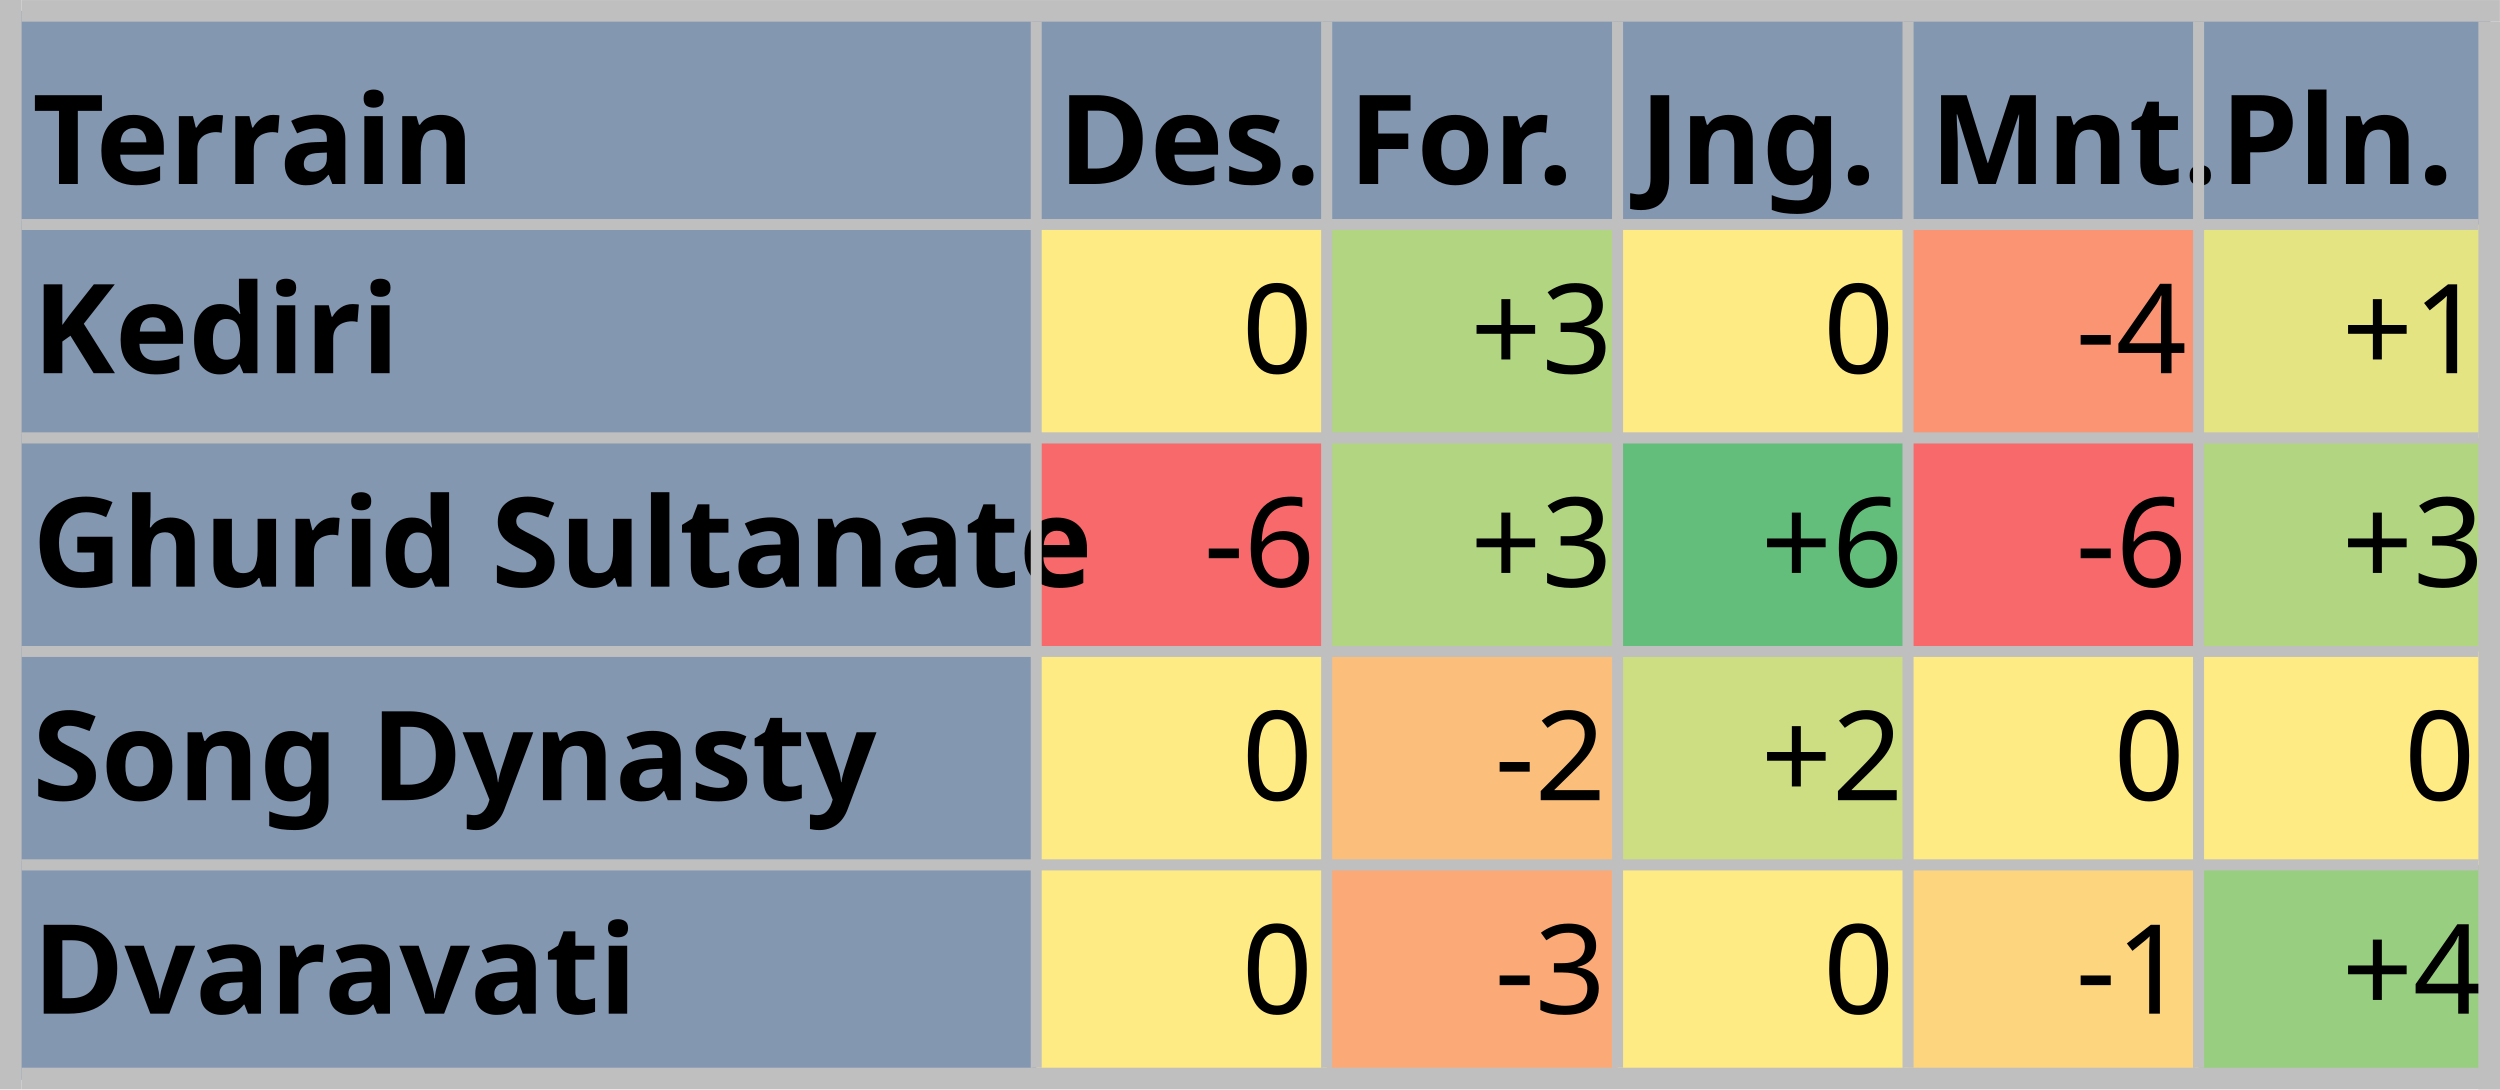
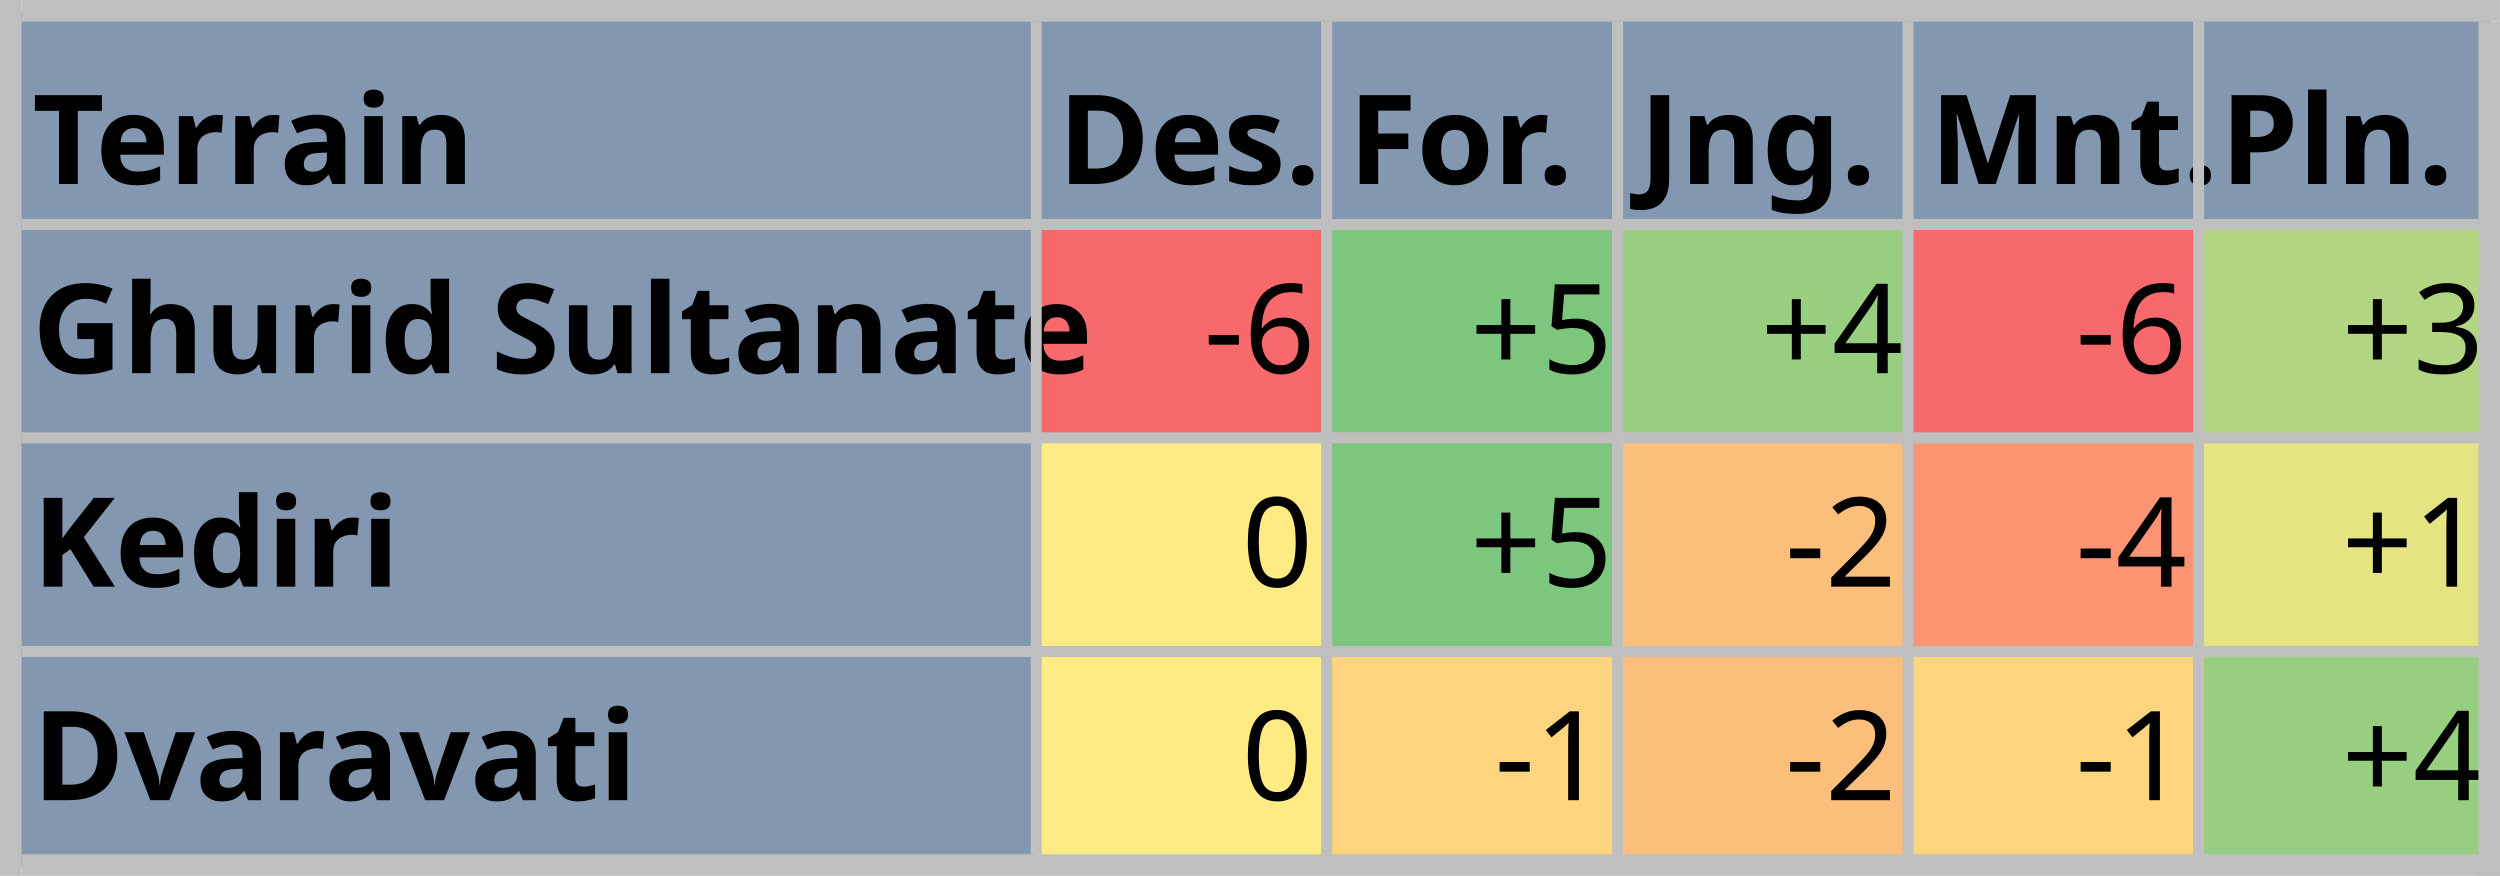
- <svg xmlns="http://www.w3.org/2000/svg" width="78.326mm" height="34.129mm" viewBox="0 0 78.326 34.129" version="1.1" id="svg8">
-   <defs id="defs2">
-     <clipPath id="clipPath831" clipPathUnits="userSpaceOnUse">
-       <path style="clip-rule:evenodd" id="path829" d="M 51.36,608.02 H 289.25 V 737.04 H 51.36 Z" />
+ <svg xmlns="http://www.w3.org/2000/svg" width="78.326mm" height="27.44mm" viewBox="0 0 78.326 27.44" version="1.1" id="svg1587">
+   <defs id="defs1581">
+     <clipPath id="clipPath2148" clipPathUnits="userSpaceOnUse">
+       <path style="clip-rule:evenodd" id="path2146" d="m 51.36,645.94 h 237.89 v 91.104 H 51.36 Z" />
    </clipPath>
-     <clipPath id="clipPath1043" clipPathUnits="userSpaceOnUse">
-       <path style="clip-rule:evenodd" id="path1041" d="M 49.44,605.98 H 291.29 V 738.96 H 49.44 Z" />
-     </clipPath>
-     <clipPath id="clipPath1244" clipPathUnits="userSpaceOnUse">
-       <path style="clip-rule:evenodd" id="path1242" d="M 51.36,626.98 H 289.25 V 737.04 H 51.36 Z" />
-     </clipPath>
-     <clipPath id="clipPath1420" clipPathUnits="userSpaceOnUse">
-       <path style="clip-rule:evenodd" id="path1418" d="M 49.44,624.94 H 291.29 V 738.96 H 49.44 Z" />
+     <clipPath id="clipPath2290" clipPathUnits="userSpaceOnUse">
+       <path style="clip-rule:evenodd" id="path2288" d="m 49.44,643.9 h 241.85 v 95.064 H 49.44 Z" />
    </clipPath>
  </defs>
-   <g id="layer1" transform="translate(-320.0611,-297.3198)">
-     <g transform="matrix(0.3527778,0,0,-0.3527778,296.1766,552.4642)" id="g1236">
-       <g id="g1238">
-         <g clip-path="url(#clipPath1244)" id="g1240">
-           <path id="path1246" style="fill:#8497b0;fill-opacity:1;fill-rule:evenodd;stroke:none" d="m 68.664,703.18 h 220.22 v 19.104 H 68.664 Z" />
-           <path id="path1248" style="fill:#8497b0;fill-opacity:1;fill-rule:evenodd;stroke:none" d="m 68.664,684.22 h 91.2 v 19.08 h -91.2 z" />
-           <path id="path1250" style="fill:#ffeb84;fill-opacity:1;fill-rule:evenodd;stroke:none" d="m 159.74,684.22 h 25.92 v 19.08 h -25.92 z" />
-           <path id="path1252" style="fill:#b1d580;fill-opacity:1;fill-rule:evenodd;stroke:none" d="m 185.54,684.22 h 25.944 V 703.3 H 185.54 Z" />
-           <path id="path1254" style="fill:#ffeb84;fill-opacity:1;fill-rule:evenodd;stroke:none" d="m 211.37,684.22 h 25.92 v 19.08 h -25.92 z" />
-           <path id="path1256" style="fill:#fa9473;fill-opacity:1;fill-rule:evenodd;stroke:none" d="m 237.17,684.22 h 25.92 v 19.08 h -25.92 z" />
-           <path id="path1258" style="fill:#e5e483;fill-opacity:1;fill-rule:evenodd;stroke:none" d="m 262.97,684.22 h 25.92 v 19.08 h -25.92 z" />
-           <path id="path1260" style="fill:#8497b0;fill-opacity:1;fill-rule:evenodd;stroke:none" d="m 68.664,665.26 h 91.2 v 19.08 h -91.2 z" />
-           <path id="path1262" style="fill:#f8696b;fill-opacity:1;fill-rule:evenodd;stroke:none" d="m 159.74,665.26 h 25.92 v 19.08 h -25.92 z" />
-           <path id="path1264" style="fill:#b1d580;fill-opacity:1;fill-rule:evenodd;stroke:none" d="m 185.54,665.26 h 25.944 v 19.08 H 185.54 Z" />
-           <path id="path1266" style="fill:#63be7b;fill-opacity:1;fill-rule:evenodd;stroke:none" d="m 211.37,665.26 h 25.92 v 19.08 h -25.92 z" />
-           <path id="path1268" style="fill:#f8696b;fill-opacity:1;fill-rule:evenodd;stroke:none" d="m 237.17,665.26 h 25.92 v 19.08 h -25.92 z" />
-           <path id="path1270" style="fill:#b1d580;fill-opacity:1;fill-rule:evenodd;stroke:none" d="m 262.97,665.26 h 25.92 v 19.08 h -25.92 z" />
-           <path id="path1272" style="fill:#8497b0;fill-opacity:1;fill-rule:evenodd;stroke:none" d="m 68.664,646.3 h 91.2 v 19.08 h -91.2 z" />
-           <path id="path1274" style="fill:#ffeb84;fill-opacity:1;fill-rule:evenodd;stroke:none" d="m 159.74,646.3 h 25.92 v 19.08 h -25.92 z" />
-           <path id="path1276" style="fill:#fcbf7b;fill-opacity:1;fill-rule:evenodd;stroke:none" d="m 185.54,646.3 h 25.944 v 19.08 H 185.54 Z" />
-           <path id="path1278" style="fill:#ccdd82;fill-opacity:1;fill-rule:evenodd;stroke:none" d="m 211.37,646.3 h 25.92 v 19.08 h -25.92 z" />
-           <path id="path1280" style="fill:#ffeb84;fill-opacity:1;fill-rule:evenodd;stroke:none" d="m 237.17,646.3 h 51.72 v 19.08 h -51.72 z" />
-           <path id="path1282" style="fill:#8497b0;fill-opacity:1;fill-rule:evenodd;stroke:none" d="m 68.664,627.34 h 91.2 v 19.08 h -91.2 z" />
-           <path id="path1284" style="fill:#ffeb84;fill-opacity:1;fill-rule:evenodd;stroke:none" d="m 159.74,627.34 h 25.92 v 19.08 h -25.92 z" />
-           <path id="path1286" style="fill:#fbaa77;fill-opacity:1;fill-rule:evenodd;stroke:none" d="m 185.54,627.34 h 25.944 v 19.08 H 185.54 Z" />
-           <path id="path1288" style="fill:#ffeb84;fill-opacity:1;fill-rule:evenodd;stroke:none" d="m 211.37,627.34 h 25.92 v 19.08 h -25.92 z" />
-           <path id="path1290" style="fill:#fdd57f;fill-opacity:1;fill-rule:evenodd;stroke:none" d="m 237.17,627.34 h 25.92 v 19.08 h -25.92 z" />
-           <path id="path1292" style="fill:#98ce7f;fill-opacity:1;fill-rule:evenodd;stroke:none" d="m 262.97,627.34 h 25.92 v 19.08 h -25.92 z" />
-           <text id="text1296" style="font-variant:normal;font-weight:bold;font-size:11.04px;font-family:Calibri;-inkscape-font-specification:Calibri-Bold;writing-mode:lr-tb;fill:#000000;fill-opacity:1;fill-rule:nonzero;stroke:none" transform="matrix(1,0,0,-1,70.584,706.9)">
-             <tspan id="tspan1294" y="0" x="0 5.509 11.029 14.981 18.934 24.332 27.081">Terrain</tspan>
+   <g id="layer1" transform="translate(-295.724,-292.3512)">
+     <g transform="matrix(0.3527778,0,0,-0.3527778,271.8395,547.4956)" id="g2140">
+       <g id="g2142">
+         <g clip-path="url(#clipPath2148)" id="g2144">
+           <path id="path2150" style="fill:#8497b0;fill-opacity:1;fill-rule:evenodd;stroke:none" d="m 68.664,703.18 h 220.22 v 19.104 H 68.664 Z" />
+           <path id="path2152" style="fill:#8497b0;fill-opacity:1;fill-rule:evenodd;stroke:none" d="m 68.664,684.22 h 91.2 v 19.08 h -91.2 z" />
+           <path id="path2154" style="fill:#f8696b;fill-opacity:1;fill-rule:evenodd;stroke:none" d="m 159.74,684.22 h 25.92 v 19.08 h -25.92 z" />
+           <path id="path2156" style="fill:#7dc67d;fill-opacity:1;fill-rule:evenodd;stroke:none" d="m 185.54,684.22 h 25.944 V 703.3 H 185.54 Z" />
+           <path id="path2158" style="fill:#98ce7f;fill-opacity:1;fill-rule:evenodd;stroke:none" d="m 211.37,684.22 h 25.92 v 19.08 h -25.92 z" />
+           <path id="path2160" style="fill:#f8696b;fill-opacity:1;fill-rule:evenodd;stroke:none" d="m 237.17,684.22 h 25.92 v 19.08 h -25.92 z" />
+           <path id="path2162" style="fill:#b1d580;fill-opacity:1;fill-rule:evenodd;stroke:none" d="m 262.97,684.22 h 25.92 v 19.08 h -25.92 z" />
+           <path id="path2164" style="fill:#8497b0;fill-opacity:1;fill-rule:evenodd;stroke:none" d="m 68.664,665.26 h 91.2 v 19.08 h -91.2 z" />
+           <path id="path2166" style="fill:#ffeb84;fill-opacity:1;fill-rule:evenodd;stroke:none" d="m 159.74,665.26 h 25.92 v 19.08 h -25.92 z" />
+           <path id="path2168" style="fill:#7dc67d;fill-opacity:1;fill-rule:evenodd;stroke:none" d="m 185.54,665.26 h 25.944 v 19.08 H 185.54 Z" />
+           <path id="path2170" style="fill:#fcbf7b;fill-opacity:1;fill-rule:evenodd;stroke:none" d="m 211.37,665.26 h 25.92 v 19.08 h -25.92 z" />
+           <path id="path2172" style="fill:#fa9473;fill-opacity:1;fill-rule:evenodd;stroke:none" d="m 237.17,665.26 h 25.92 v 19.08 h -25.92 z" />
+           <path id="path2174" style="fill:#e5e483;fill-opacity:1;fill-rule:evenodd;stroke:none" d="m 262.97,665.26 h 25.92 v 19.08 h -25.92 z" />
+           <path id="path2176" style="fill:#8497b0;fill-opacity:1;fill-rule:evenodd;stroke:none" d="m 68.664,646.3 h 91.2 v 19.08 h -91.2 z" />
+           <path id="path2178" style="fill:#ffeb84;fill-opacity:1;fill-rule:evenodd;stroke:none" d="m 159.74,646.3 h 25.92 v 19.08 h -25.92 z" />
+           <path id="path2180" style="fill:#fdd57f;fill-opacity:1;fill-rule:evenodd;stroke:none" d="m 185.54,646.3 h 25.944 v 19.08 H 185.54 Z" />
+           <path id="path2182" style="fill:#fcbf7b;fill-opacity:1;fill-rule:evenodd;stroke:none" d="m 211.37,646.3 h 25.92 v 19.08 h -25.92 z" />
+           <path id="path2184" style="fill:#fdd57f;fill-opacity:1;fill-rule:evenodd;stroke:none" d="m 237.17,646.3 h 25.92 v 19.08 h -25.92 z" />
+           <path id="path2186" style="fill:#98ce7f;fill-opacity:1;fill-rule:evenodd;stroke:none" d="m 262.97,646.3 h 25.92 v 19.08 h -25.92 z" />
+           <text id="text2190" style="font-variant:normal;font-weight:bold;font-size:11.04px;font-family:Calibri;-inkscape-font-specification:Calibri-Bold;writing-mode:lr-tb;fill:#000000;fill-opacity:1;fill-rule:nonzero;stroke:none" transform="matrix(1,0,0,-1,70.584,706.9)">
+             <tspan id="tspan2188" y="0" x="0 5.509 11.029 14.981 18.934 24.332 27.081">Terrain</tspan>
          </text>
-           <text id="text1300" style="font-variant:normal;font-weight:bold;font-size:11.04px;font-family:Calibri;-inkscape-font-specification:Calibri-Bold;writing-mode:lr-tb;fill:#000000;fill-opacity:1;fill-rule:nonzero;stroke:none" transform="matrix(1,0,0,-1,161.66,706.9)">
-             <tspan id="tspan1298" y="0" x="0 6.955 12.508 16.913">Des.</tspan>
+           <text id="text2194" style="font-variant:normal;font-weight:bold;font-size:11.04px;font-family:Calibri;-inkscape-font-specification:Calibri-Bold;writing-mode:lr-tb;fill:#000000;fill-opacity:1;fill-rule:nonzero;stroke:none" transform="matrix(1,0,0,-1,161.66,706.9)">
+             <tspan id="tspan2192" y="0" x="0 6.955 12.508 16.913">Des.</tspan>
          </text>
-           <text id="text1304" style="font-variant:normal;font-weight:bold;font-size:11.04px;font-family:Calibri;-inkscape-font-specification:Calibri-Bold;writing-mode:lr-tb;fill:#000000;fill-opacity:1;fill-rule:nonzero;stroke:none" transform="matrix(1,0,0,-1,187.46,706.9)">
-             <tspan id="tspan1302" y="0" x="0 5.067 10.919 14.871">For.</tspan>
+           <text id="text2198" style="font-variant:normal;font-weight:bold;font-size:11.04px;font-family:Calibri;-inkscape-font-specification:Calibri-Bold;writing-mode:lr-tb;fill:#000000;fill-opacity:1;fill-rule:nonzero;stroke:none" transform="matrix(1,0,0,-1,187.46,706.9)">
+             <tspan id="tspan2196" y="0" x="0 5.067 10.919 14.871">For.</tspan>
          </text>
-           <text id="text1308" style="font-variant:normal;font-weight:bold;font-size:11.04px;font-family:Calibri;-inkscape-font-specification:Calibri-Bold;writing-mode:lr-tb;fill:#000000;fill-opacity:1;fill-rule:nonzero;stroke:none" transform="matrix(1,0,0,-1,213.29,706.9)">
-             <tspan id="tspan1306" y="0" x="0 3.599 9.483 14.749">Jng.</tspan>
+           <text id="text2202" style="font-variant:normal;font-weight:bold;font-size:11.04px;font-family:Calibri;-inkscape-font-specification:Calibri-Bold;writing-mode:lr-tb;fill:#000000;fill-opacity:1;fill-rule:nonzero;stroke:none" transform="matrix(1,0,0,-1,213.29,706.9)">
+             <tspan id="tspan2200" y="0" x="0 3.599 9.483 14.749">Jng.</tspan>
          </text>
-           <text id="text1312" style="font-variant:normal;font-weight:bold;font-size:11.04px;font-family:Calibri;-inkscape-font-specification:Calibri-Bold;writing-mode:lr-tb;fill:#000000;fill-opacity:1;fill-rule:nonzero;stroke:none" transform="matrix(1,0,0,-1,239.09,706.9)">
-             <tspan id="tspan1310" y="0" x="0 9.605 15.489 19.32">Mnt.</tspan>
+           <text id="text2206" style="font-variant:normal;font-weight:bold;font-size:11.04px;font-family:Calibri;-inkscape-font-specification:Calibri-Bold;writing-mode:lr-tb;fill:#000000;fill-opacity:1;fill-rule:nonzero;stroke:none" transform="matrix(1,0,0,-1,239.09,706.9)">
+             <tspan id="tspan2204" y="0" x="0 9.605 15.489 19.32">Mnt.</tspan>
          </text>
-           <text id="text1316" style="font-variant:normal;font-weight:bold;font-size:11.04px;font-family:Calibri;-inkscape-font-specification:Calibri-Bold;writing-mode:lr-tb;fill:#000000;fill-opacity:1;fill-rule:nonzero;stroke:none" transform="matrix(1,0,0,-1,264.89,706.9)">
-             <tspan id="tspan1314" y="0" x="0 5.873 8.633 14.518">Pln.</tspan>
+           <text id="text2210" style="font-variant:normal;font-weight:bold;font-size:11.04px;font-family:Calibri;-inkscape-font-specification:Calibri-Bold;writing-mode:lr-tb;fill:#000000;fill-opacity:1;fill-rule:nonzero;stroke:none" transform="matrix(1,0,0,-1,264.89,706.9)">
+             <tspan id="tspan2208" y="0" x="0 5.873 8.633 14.518">Pln.</tspan>
          </text>
-           <text id="text1320" style="font-variant:normal;font-weight:bold;font-size:11.04px;font-family:Calibri;-inkscape-font-specification:Calibri-Bold;writing-mode:lr-tb;fill:#000000;fill-opacity:1;fill-rule:nonzero;stroke:none" transform="matrix(1,0,0,-1,70.584,690.1)">
-             <tspan id="tspan1318" y="0" x="0 5.995 11.515 17.399 20.148 24.1">Kediri</tspan>
+           <text id="text2214" style="font-variant:normal;font-weight:bold;font-size:11.04px;font-family:Calibri;-inkscape-font-specification:Calibri-Bold;writing-mode:lr-tb;fill:#000000;fill-opacity:1;fill-rule:nonzero;stroke:none" transform="matrix(1,0,0,-1,70.584,690.1)">
+             <tspan id="tspan2212" y="0" x="0 7.066 12.95 18.834 22.787 25.536 31.42 33.915 39.104 44.988 47.737 51.568 56.977 62.862 68.26 72.091">Ghurid Sultanate</tspan>
          </text>
-           <text id="text1324" style="font-variant:normal;font-weight:normal;font-size:11.04px;font-family:Calibri;-inkscape-font-specification:Calibri;writing-mode:lr-tb;fill:#000000;fill-opacity:1;fill-rule:nonzero;stroke:none" transform="matrix(1,0,0,-1,177.98,690.1)">
-             <tspan id="tspan1322" y="0" x="0">0</tspan>
+           <text id="text2218" style="font-variant:normal;font-weight:normal;font-size:11.04px;font-family:Calibri;-inkscape-font-specification:Calibri;writing-mode:lr-tb;fill:#000000;fill-opacity:1;fill-rule:nonzero;stroke:none" transform="matrix(1,0,0,-1,174.62,690.1)">
+             <tspan id="tspan2216" y="0" x="0 3.36">-6</tspan>
          </text>
-           <text id="text1328" style="font-variant:normal;font-weight:normal;font-size:11.04px;font-family:Calibri;-inkscape-font-specification:Calibri;writing-mode:lr-tb;fill:#000000;fill-opacity:1;fill-rule:nonzero;stroke:none" transform="matrix(1,0,0,-1,198.29,690.1)">
-             <tspan id="tspan1326" y="0" x="0 5.52">+3</tspan>
+           <text id="text2222" style="font-variant:normal;font-weight:normal;font-size:11.04px;font-family:Calibri;-inkscape-font-specification:Calibri;writing-mode:lr-tb;fill:#000000;fill-opacity:1;fill-rule:nonzero;stroke:none" transform="matrix(1,0,0,-1,198.29,690.1)">
+             <tspan id="tspan2220" y="0" x="0 5.52">+5</tspan>
          </text>
-           <text id="text1332" style="font-variant:normal;font-weight:normal;font-size:11.04px;font-family:Calibri;-inkscape-font-specification:Calibri;writing-mode:lr-tb;fill:#000000;fill-opacity:1;fill-rule:nonzero;stroke:none" transform="matrix(1,0,0,-1,229.61,690.1)">
-             <tspan id="tspan1330" y="0" x="0">0</tspan>
+           <text id="text2226" style="font-variant:normal;font-weight:normal;font-size:11.04px;font-family:Calibri;-inkscape-font-specification:Calibri;writing-mode:lr-tb;fill:#000000;fill-opacity:1;fill-rule:nonzero;stroke:none" transform="matrix(1,0,0,-1,224.09,690.1)">
+             <tspan id="tspan2224" y="0" x="0 5.52">+4</tspan>
          </text>
-           <text id="text1336" style="font-variant:normal;font-weight:normal;font-size:11.04px;font-family:Calibri;-inkscape-font-specification:Calibri;writing-mode:lr-tb;fill:#000000;fill-opacity:1;fill-rule:nonzero;stroke:none" transform="matrix(1,0,0,-1,252.05,690.1)">
-             <tspan id="tspan1334" y="0" x="0 3.36">-4</tspan>
+           <text id="text2230" style="font-variant:normal;font-weight:normal;font-size:11.04px;font-family:Calibri;-inkscape-font-specification:Calibri;writing-mode:lr-tb;fill:#000000;fill-opacity:1;fill-rule:nonzero;stroke:none" transform="matrix(1,0,0,-1,252.05,690.1)">
+             <tspan id="tspan2228" y="0" x="0 3.36">-6</tspan>
          </text>
-           <text id="text1340" style="font-variant:normal;font-weight:normal;font-size:11.04px;font-family:Calibri;-inkscape-font-specification:Calibri;writing-mode:lr-tb;fill:#000000;fill-opacity:1;fill-rule:nonzero;stroke:none" transform="matrix(1,0,0,-1,275.69,690.1)">
-             <tspan id="tspan1338" y="0" x="0 5.52">+1</tspan>
+           <text id="text2234" style="font-variant:normal;font-weight:normal;font-size:11.04px;font-family:Calibri;-inkscape-font-specification:Calibri;writing-mode:lr-tb;fill:#000000;fill-opacity:1;fill-rule:nonzero;stroke:none" transform="matrix(1,0,0,-1,275.69,690.1)">
+             <tspan id="tspan2232" y="0" x="0 5.52">+3</tspan>
          </text>
-           <text id="text1344" style="font-variant:normal;font-weight:bold;font-size:11.04px;font-family:Calibri;-inkscape-font-specification:Calibri-Bold;writing-mode:lr-tb;fill:#000000;fill-opacity:1;fill-rule:nonzero;stroke:none" transform="matrix(1,0,0,-1,70.584,671.14)">
-             <tspan id="tspan1342" y="0" x="0 7.066 12.95 18.834 22.787 25.536 31.42 33.915 39.104 44.988 47.737 51.568 56.977 62.862 68.26 72.091">Ghurid Sultanate</tspan>
+           <text id="text2238" style="font-variant:normal;font-weight:bold;font-size:11.04px;font-family:Calibri;-inkscape-font-specification:Calibri-Bold;writing-mode:lr-tb;fill:#000000;fill-opacity:1;fill-rule:nonzero;stroke:none" transform="matrix(1,0,0,-1,70.584,671.14)">
+             <tspan id="tspan2236" y="0" x="0 5.995 11.515 17.399 20.148 24.1">Kediri</tspan>
          </text>
-           <text id="text1348" style="font-variant:normal;font-weight:normal;font-size:11.04px;font-family:Calibri;-inkscape-font-specification:Calibri;writing-mode:lr-tb;fill:#000000;fill-opacity:1;fill-rule:nonzero;stroke:none" transform="matrix(1,0,0,-1,174.62,671.14)">
-             <tspan id="tspan1346" y="0" x="0 3.36">-6</tspan>
+           <text id="text2242" style="font-variant:normal;font-weight:normal;font-size:11.04px;font-family:Calibri;-inkscape-font-specification:Calibri;writing-mode:lr-tb;fill:#000000;fill-opacity:1;fill-rule:nonzero;stroke:none" transform="matrix(1,0,0,-1,177.98,671.14)">
+             <tspan id="tspan2240" y="0" x="0">0</tspan>
          </text>
-           <text id="text1352" style="font-variant:normal;font-weight:normal;font-size:11.04px;font-family:Calibri;-inkscape-font-specification:Calibri;writing-mode:lr-tb;fill:#000000;fill-opacity:1;fill-rule:nonzero;stroke:none" transform="matrix(1,0,0,-1,198.29,671.14)">
-             <tspan id="tspan1350" y="0" x="0 5.52">+3</tspan>
+           <text id="text2246" style="font-variant:normal;font-weight:normal;font-size:11.04px;font-family:Calibri;-inkscape-font-specification:Calibri;writing-mode:lr-tb;fill:#000000;fill-opacity:1;fill-rule:nonzero;stroke:none" transform="matrix(1,0,0,-1,198.29,671.14)">
+             <tspan id="tspan2244" y="0" x="0 5.52">+5</tspan>
          </text>
-           <text id="text1356" style="font-variant:normal;font-weight:normal;font-size:11.04px;font-family:Calibri;-inkscape-font-specification:Calibri;writing-mode:lr-tb;fill:#000000;fill-opacity:1;fill-rule:nonzero;stroke:none" transform="matrix(1,0,0,-1,224.09,671.14)">
-             <tspan id="tspan1354" y="0" x="0 5.52">+6</tspan>
+           <text id="text2250" style="font-variant:normal;font-weight:normal;font-size:11.04px;font-family:Calibri;-inkscape-font-specification:Calibri;writing-mode:lr-tb;fill:#000000;fill-opacity:1;fill-rule:nonzero;stroke:none" transform="matrix(1,0,0,-1,226.25,671.14)">
+             <tspan id="tspan2248" y="0" x="0 3.36">-2</tspan>
          </text>
-           <text id="text1360" style="font-variant:normal;font-weight:normal;font-size:11.04px;font-family:Calibri;-inkscape-font-specification:Calibri;writing-mode:lr-tb;fill:#000000;fill-opacity:1;fill-rule:nonzero;stroke:none" transform="matrix(1,0,0,-1,252.05,671.14)">
-             <tspan id="tspan1358" y="0" x="0 3.36">-6</tspan>
+           <text id="text2254" style="font-variant:normal;font-weight:normal;font-size:11.04px;font-family:Calibri;-inkscape-font-specification:Calibri;writing-mode:lr-tb;fill:#000000;fill-opacity:1;fill-rule:nonzero;stroke:none" transform="matrix(1,0,0,-1,252.05,671.14)">
+             <tspan id="tspan2252" y="0" x="0 3.36">-4</tspan>
          </text>
-           <text id="text1364" style="font-variant:normal;font-weight:normal;font-size:11.04px;font-family:Calibri;-inkscape-font-specification:Calibri;writing-mode:lr-tb;fill:#000000;fill-opacity:1;fill-rule:nonzero;stroke:none" transform="matrix(1,0,0,-1,275.69,671.14)">
-             <tspan id="tspan1362" y="0" x="0 5.52">+3</tspan>
+           <text id="text2258" style="font-variant:normal;font-weight:normal;font-size:11.04px;font-family:Calibri;-inkscape-font-specification:Calibri;writing-mode:lr-tb;fill:#000000;fill-opacity:1;fill-rule:nonzero;stroke:none" transform="matrix(1,0,0,-1,275.69,671.14)">
+             <tspan id="tspan2256" y="0" x="0 5.52">+1</tspan>
          </text>
-           <text id="text1368" style="font-variant:normal;font-weight:bold;font-size:11.04px;font-family:Calibri;-inkscape-font-specification:Calibri-Bold;writing-mode:lr-tb;fill:#000000;fill-opacity:1;fill-rule:nonzero;stroke:none" transform="matrix(1,0,0,-1,70.584,652.18)">
-             <tspan id="tspan1366" y="0" x="0 5.156 11.04 16.924 22.19 24.685 31.641 36.94 42.824 48.223 52.65 56.481">Song Dynasty</tspan>
+           <text id="text2262" style="font-variant:normal;font-weight:bold;font-size:11.04px;font-family:Calibri;-inkscape-font-specification:Calibri-Bold;writing-mode:lr-tb;fill:#000000;fill-opacity:1;fill-rule:nonzero;stroke:none" transform="matrix(1,0,0,-1,70.584,652.18)">
+             <tspan id="tspan2260" y="0" x="0 6.955 12.232 17.631 21.583 26.982 32.248 37.646 41.477">Dvaravati</tspan>
          </text>
-           <text id="text1372" style="font-variant:normal;font-weight:normal;font-size:11.04px;font-family:Calibri;-inkscape-font-specification:Calibri;writing-mode:lr-tb;fill:#000000;fill-opacity:1;fill-rule:nonzero;stroke:none" transform="matrix(1,0,0,-1,177.98,652.18)">
-             <tspan id="tspan1370" y="0" x="0">0</tspan>
+           <text id="text2266" style="font-variant:normal;font-weight:normal;font-size:11.04px;font-family:Calibri;-inkscape-font-specification:Calibri;writing-mode:lr-tb;fill:#000000;fill-opacity:1;fill-rule:nonzero;stroke:none" transform="matrix(1,0,0,-1,177.98,652.18)">
+             <tspan id="tspan2264" y="0" x="0">0</tspan>
          </text>
-           <text id="text1376" style="font-variant:normal;font-weight:normal;font-size:11.04px;font-family:Calibri;-inkscape-font-specification:Calibri;writing-mode:lr-tb;fill:#000000;fill-opacity:1;fill-rule:nonzero;stroke:none" transform="matrix(1,0,0,-1,200.45,652.18)">
-             <tspan id="tspan1374" y="0" x="0 3.36">-2</tspan>
+           <text id="text2270" style="font-variant:normal;font-weight:normal;font-size:11.04px;font-family:Calibri;-inkscape-font-specification:Calibri;writing-mode:lr-tb;fill:#000000;fill-opacity:1;fill-rule:nonzero;stroke:none" transform="matrix(1,0,0,-1,200.45,652.18)">
+             <tspan id="tspan2268" y="0" x="0 3.36">-1</tspan>
          </text>
-           <text id="text1380" style="font-variant:normal;font-weight:normal;font-size:11.04px;font-family:Calibri;-inkscape-font-specification:Calibri;writing-mode:lr-tb;fill:#000000;fill-opacity:1;fill-rule:nonzero;stroke:none" transform="matrix(1,0,0,-1,224.09,652.18)">
-             <tspan id="tspan1378" y="0" x="0 5.52">+2</tspan>
+           <text id="text2274" style="font-variant:normal;font-weight:normal;font-size:11.04px;font-family:Calibri;-inkscape-font-specification:Calibri;writing-mode:lr-tb;fill:#000000;fill-opacity:1;fill-rule:nonzero;stroke:none" transform="matrix(1,0,0,-1,226.25,652.18)">
+             <tspan id="tspan2272" y="0" x="0 3.36">-2</tspan>
          </text>
-           <text id="text1384" style="font-variant:normal;font-weight:normal;font-size:11.04px;font-family:Calibri;-inkscape-font-specification:Calibri;writing-mode:lr-tb;fill:#000000;fill-opacity:1;fill-rule:nonzero;stroke:none" transform="matrix(1,0,0,-1,255.41,652.18)">
-             <tspan id="tspan1382" y="0" x="0">0</tspan>
+           <text id="text2278" style="font-variant:normal;font-weight:normal;font-size:11.04px;font-family:Calibri;-inkscape-font-specification:Calibri;writing-mode:lr-tb;fill:#000000;fill-opacity:1;fill-rule:nonzero;stroke:none" transform="matrix(1,0,0,-1,252.05,652.18)">
+             <tspan id="tspan2276" y="0" x="0 3.36">-1</tspan>
          </text>
-           <text id="text1388" style="font-variant:normal;font-weight:normal;font-size:11.04px;font-family:Calibri;-inkscape-font-specification:Calibri;writing-mode:lr-tb;fill:#000000;fill-opacity:1;fill-rule:nonzero;stroke:none" transform="matrix(1,0,0,-1,281.21,652.18)">
-             <tspan id="tspan1386" y="0" x="0">0</tspan>
-           </text>
-           <text id="text1392" style="font-variant:normal;font-weight:bold;font-size:11.04px;font-family:Calibri;-inkscape-font-specification:Calibri-Bold;writing-mode:lr-tb;fill:#000000;fill-opacity:1;fill-rule:nonzero;stroke:none" transform="matrix(1,0,0,-1,70.584,633.22)">
-             <tspan id="tspan1390" y="0" x="0 6.955 12.232 17.631 21.583 26.982 32.248 37.646 41.477">Dvaravati</tspan>
-           </text>
-           <text id="text1396" style="font-variant:normal;font-weight:normal;font-size:11.04px;font-family:Calibri;-inkscape-font-specification:Calibri;writing-mode:lr-tb;fill:#000000;fill-opacity:1;fill-rule:nonzero;stroke:none" transform="matrix(1,0,0,-1,177.98,633.22)">
-             <tspan id="tspan1394" y="0" x="0">0</tspan>
-           </text>
-           <text id="text1400" style="font-variant:normal;font-weight:normal;font-size:11.04px;font-family:Calibri;-inkscape-font-specification:Calibri;writing-mode:lr-tb;fill:#000000;fill-opacity:1;fill-rule:nonzero;stroke:none" transform="matrix(1,0,0,-1,200.45,633.22)">
-             <tspan id="tspan1398" y="0" x="0 3.36">-3</tspan>
-           </text>
-           <text id="text1404" style="font-variant:normal;font-weight:normal;font-size:11.04px;font-family:Calibri;-inkscape-font-specification:Calibri;writing-mode:lr-tb;fill:#000000;fill-opacity:1;fill-rule:nonzero;stroke:none" transform="matrix(1,0,0,-1,229.61,633.22)">
-             <tspan id="tspan1402" y="0" x="0">0</tspan>
-           </text>
-           <text id="text1408" style="font-variant:normal;font-weight:normal;font-size:11.04px;font-family:Calibri;-inkscape-font-specification:Calibri;writing-mode:lr-tb;fill:#000000;fill-opacity:1;fill-rule:nonzero;stroke:none" transform="matrix(1,0,0,-1,252.05,633.22)">
-             <tspan id="tspan1406" y="0" x="0 3.36">-1</tspan>
-           </text>
-           <text id="text1412" style="font-variant:normal;font-weight:normal;font-size:11.04px;font-family:Calibri;-inkscape-font-specification:Calibri;writing-mode:lr-tb;fill:#000000;fill-opacity:1;fill-rule:nonzero;stroke:none" transform="matrix(1,0,0,-1,275.69,633.22)">
-             <tspan id="tspan1410" y="0" x="0 5.52">+4</tspan>
+           <text id="text2282" style="font-variant:normal;font-weight:normal;font-size:11.04px;font-family:Calibri;-inkscape-font-specification:Calibri;writing-mode:lr-tb;fill:#000000;fill-opacity:1;fill-rule:nonzero;stroke:none" transform="matrix(1,0,0,-1,275.69,652.18)">
+             <tspan id="tspan2280" y="0" x="0 5.52">+4</tspan>
          </text>
        </g>
      </g>
-       <g id="g1414">
-         <g clip-path="url(#clipPath1420)" id="g1416">
-           <path id="path1422" style="fill:#bfbfbf;fill-opacity:1;fill-rule:evenodd;stroke:none" d="m 67.704,626.5 h 1.92 v 96.744 h -1.92 z" />
-           <path id="path1424" style="fill:none;stroke:#bfbfbf;stroke-width:0.14;stroke-linecap:square;stroke-linejoin:round;stroke-miterlimit:10;stroke-dasharray:none;stroke-opacity:1" d="M 159.32,721.26 V 628.48" />
-           <path id="path1426" style="fill:#bfbfbf;fill-opacity:1;fill-rule:evenodd;stroke:none" d="m 159.26,628.42 h 0.96 v 92.904 H 159.26 Z" />
-           <path id="path1428" style="fill:none;stroke:#bfbfbf;stroke-width:0.14;stroke-linecap:square;stroke-linejoin:round;stroke-miterlimit:10;stroke-dasharray:none;stroke-opacity:1" d="M 185.12,721.26 V 628.48" />
-           <path id="path1430" style="fill:#bfbfbf;fill-opacity:1;fill-rule:evenodd;stroke:none" d="m 185.06,628.42 h 0.96 v 92.904 H 185.06 Z" />
-           <path id="path1432" style="fill:none;stroke:#bfbfbf;stroke-width:0.14;stroke-linecap:square;stroke-linejoin:round;stroke-miterlimit:10;stroke-dasharray:none;stroke-opacity:1" d="M 210.95,721.26 V 628.48" />
-           <path id="path1434" style="fill:#bfbfbf;fill-opacity:1;fill-rule:evenodd;stroke:none" d="m 210.89,628.42 h 0.96 v 92.904 H 210.89 Z" />
-           <path id="path1436" style="fill:none;stroke:#bfbfbf;stroke-width:0.14;stroke-linecap:square;stroke-linejoin:round;stroke-miterlimit:10;stroke-dasharray:none;stroke-opacity:1" d="M 236.75,721.26 V 628.48" />
-           <path id="path1438" style="fill:#bfbfbf;fill-opacity:1;fill-rule:evenodd;stroke:none" d="m 236.69,628.42 h 0.96 v 92.904 H 236.69 Z" />
-           <path id="path1440" style="fill:none;stroke:#bfbfbf;stroke-width:0.14;stroke-linecap:square;stroke-linejoin:round;stroke-miterlimit:10;stroke-dasharray:none;stroke-opacity:1" d="M 262.55,721.26 V 628.48" />
-           <path id="path1442" style="fill:#bfbfbf;fill-opacity:1;fill-rule:evenodd;stroke:none" d="m 262.49,628.42 h 0.96 v 92.904 H 262.49 Z" />
-           <path id="path1444" style="fill:#bfbfbf;fill-opacity:1;fill-rule:evenodd;stroke:none" d="m 287.81,626.5 h 1.92 v 94.824 h -1.92 z" />
-           <path id="path1446" style="fill:#bfbfbf;fill-opacity:1;fill-rule:evenodd;stroke:none" d="m 69.624,721.32 h 220.1 v 1.92 h -220.1 z" />
-           <path id="path1448" style="fill:none;stroke:#bfbfbf;stroke-width:0.14;stroke-linecap:square;stroke-linejoin:round;stroke-miterlimit:10;stroke-dasharray:none;stroke-opacity:1" d="M 69.684,703.72 H 287.75" />
-           <path id="path1450" style="fill:#bfbfbf;fill-opacity:1;fill-rule:evenodd;stroke:none" d="m 69.624,702.82 h 218.18 v 0.96 H 69.624 Z" />
-           <path id="path1452" style="fill:none;stroke:#bfbfbf;stroke-width:0.14;stroke-linecap:square;stroke-linejoin:round;stroke-miterlimit:10;stroke-dasharray:none;stroke-opacity:1" d="M 69.684,684.76 H 287.75" />
-           <path id="path1454" style="fill:#bfbfbf;fill-opacity:1;fill-rule:evenodd;stroke:none" d="m 69.624,683.86 h 218.18 v 0.96 H 69.624 Z" />
-           <path id="path1456" style="fill:none;stroke:#bfbfbf;stroke-width:0.14;stroke-linecap:square;stroke-linejoin:round;stroke-miterlimit:10;stroke-dasharray:none;stroke-opacity:1" d="M 69.684,665.8 H 287.75" />
-           <path id="path1458" style="fill:#bfbfbf;fill-opacity:1;fill-rule:evenodd;stroke:none" d="m 69.624,664.9 h 218.18 v 0.96 H 69.624 Z" />
-           <path id="path1460" style="fill:none;stroke:#bfbfbf;stroke-width:0.14;stroke-linecap:square;stroke-linejoin:round;stroke-miterlimit:10;stroke-dasharray:none;stroke-opacity:1" d="M 69.684,646.84 H 287.75" />
-           <path id="path1462" style="fill:#bfbfbf;fill-opacity:1;fill-rule:evenodd;stroke:none" d="m 69.624,645.94 h 218.18 v 0.96 H 69.624 Z" />
-           <path id="path1464" style="fill:#bfbfbf;fill-opacity:1;fill-rule:evenodd;stroke:none" d="m 69.624,626.5 h 220.1 v 1.92 h -220.1 z" />
+       <g id="g2284">
+         <g clip-path="url(#clipPath2290)" id="g2286">
+           <path id="path2292" style="fill:#bfbfbf;fill-opacity:1;fill-rule:evenodd;stroke:none" d="m 67.704,645.46 h 1.92 v 77.784 h -1.92 z" />
+           <path id="path2294" style="fill:none;stroke:#bfbfbf;stroke-width:0.14;stroke-linecap:square;stroke-linejoin:round;stroke-miterlimit:10;stroke-dasharray:none;stroke-opacity:1" d="M 159.32,721.26 V 647.44" />
+           <path id="path2296" style="fill:#bfbfbf;fill-opacity:1;fill-rule:evenodd;stroke:none" d="m 159.26,647.38 h 0.96 v 73.944 H 159.26 Z" />
+           <path id="path2298" style="fill:none;stroke:#bfbfbf;stroke-width:0.14;stroke-linecap:square;stroke-linejoin:round;stroke-miterlimit:10;stroke-dasharray:none;stroke-opacity:1" d="M 185.12,721.26 V 647.44" />
+           <path id="path2300" style="fill:#bfbfbf;fill-opacity:1;fill-rule:evenodd;stroke:none" d="m 185.06,647.38 h 0.96 v 73.944 H 185.06 Z" />
+           <path id="path2302" style="fill:none;stroke:#bfbfbf;stroke-width:0.14;stroke-linecap:square;stroke-linejoin:round;stroke-miterlimit:10;stroke-dasharray:none;stroke-opacity:1" d="M 210.95,721.26 V 647.44" />
+           <path id="path2304" style="fill:#bfbfbf;fill-opacity:1;fill-rule:evenodd;stroke:none" d="m 210.89,647.38 h 0.96 v 73.944 H 210.89 Z" />
+           <path id="path2306" style="fill:none;stroke:#bfbfbf;stroke-width:0.14;stroke-linecap:square;stroke-linejoin:round;stroke-miterlimit:10;stroke-dasharray:none;stroke-opacity:1" d="M 236.75,721.26 V 647.44" />
+           <path id="path2308" style="fill:#bfbfbf;fill-opacity:1;fill-rule:evenodd;stroke:none" d="m 236.69,647.38 h 0.96 v 73.944 H 236.69 Z" />
+           <path id="path2310" style="fill:none;stroke:#bfbfbf;stroke-width:0.14;stroke-linecap:square;stroke-linejoin:round;stroke-miterlimit:10;stroke-dasharray:none;stroke-opacity:1" d="M 262.55,721.26 V 647.44" />
+           <path id="path2312" style="fill:#bfbfbf;fill-opacity:1;fill-rule:evenodd;stroke:none" d="m 262.49,647.38 h 0.96 v 73.944 H 262.49 Z" />
+           <path id="path2314" style="fill:#bfbfbf;fill-opacity:1;fill-rule:evenodd;stroke:none" d="m 287.81,645.46 h 1.92 v 75.864 h -1.92 z" />
+           <path id="path2316" style="fill:#bfbfbf;fill-opacity:1;fill-rule:evenodd;stroke:none" d="m 69.624,721.32 h 220.1 v 1.92 h -220.1 z" />
+           <path id="path2318" style="fill:none;stroke:#bfbfbf;stroke-width:0.14;stroke-linecap:square;stroke-linejoin:round;stroke-miterlimit:10;stroke-dasharray:none;stroke-opacity:1" d="M 69.684,703.72 H 287.75" />
+           <path id="path2320" style="fill:#bfbfbf;fill-opacity:1;fill-rule:evenodd;stroke:none" d="m 69.624,702.82 h 218.18 v 0.96 H 69.624 Z" />
+           <path id="path2322" style="fill:none;stroke:#bfbfbf;stroke-width:0.14;stroke-linecap:square;stroke-linejoin:round;stroke-miterlimit:10;stroke-dasharray:none;stroke-opacity:1" d="M 69.684,684.76 H 287.75" />
+           <path id="path2324" style="fill:#bfbfbf;fill-opacity:1;fill-rule:evenodd;stroke:none" d="m 69.624,683.86 h 218.18 v 0.96 H 69.624 Z" />
+           <path id="path2326" style="fill:none;stroke:#bfbfbf;stroke-width:0.14;stroke-linecap:square;stroke-linejoin:round;stroke-miterlimit:10;stroke-dasharray:none;stroke-opacity:1" d="M 69.684,665.8 H 287.75" />
+           <path id="path2328" style="fill:#bfbfbf;fill-opacity:1;fill-rule:evenodd;stroke:none" d="m 69.624,664.9 h 218.18 v 0.96 H 69.624 Z" />
+           <path id="path2330" style="fill:#bfbfbf;fill-opacity:1;fill-rule:evenodd;stroke:none" d="m 69.624,645.46 h 220.1 v 1.92 h -220.1 z" />
        </g>
      </g>
    </g>
  </g>
</svg>
